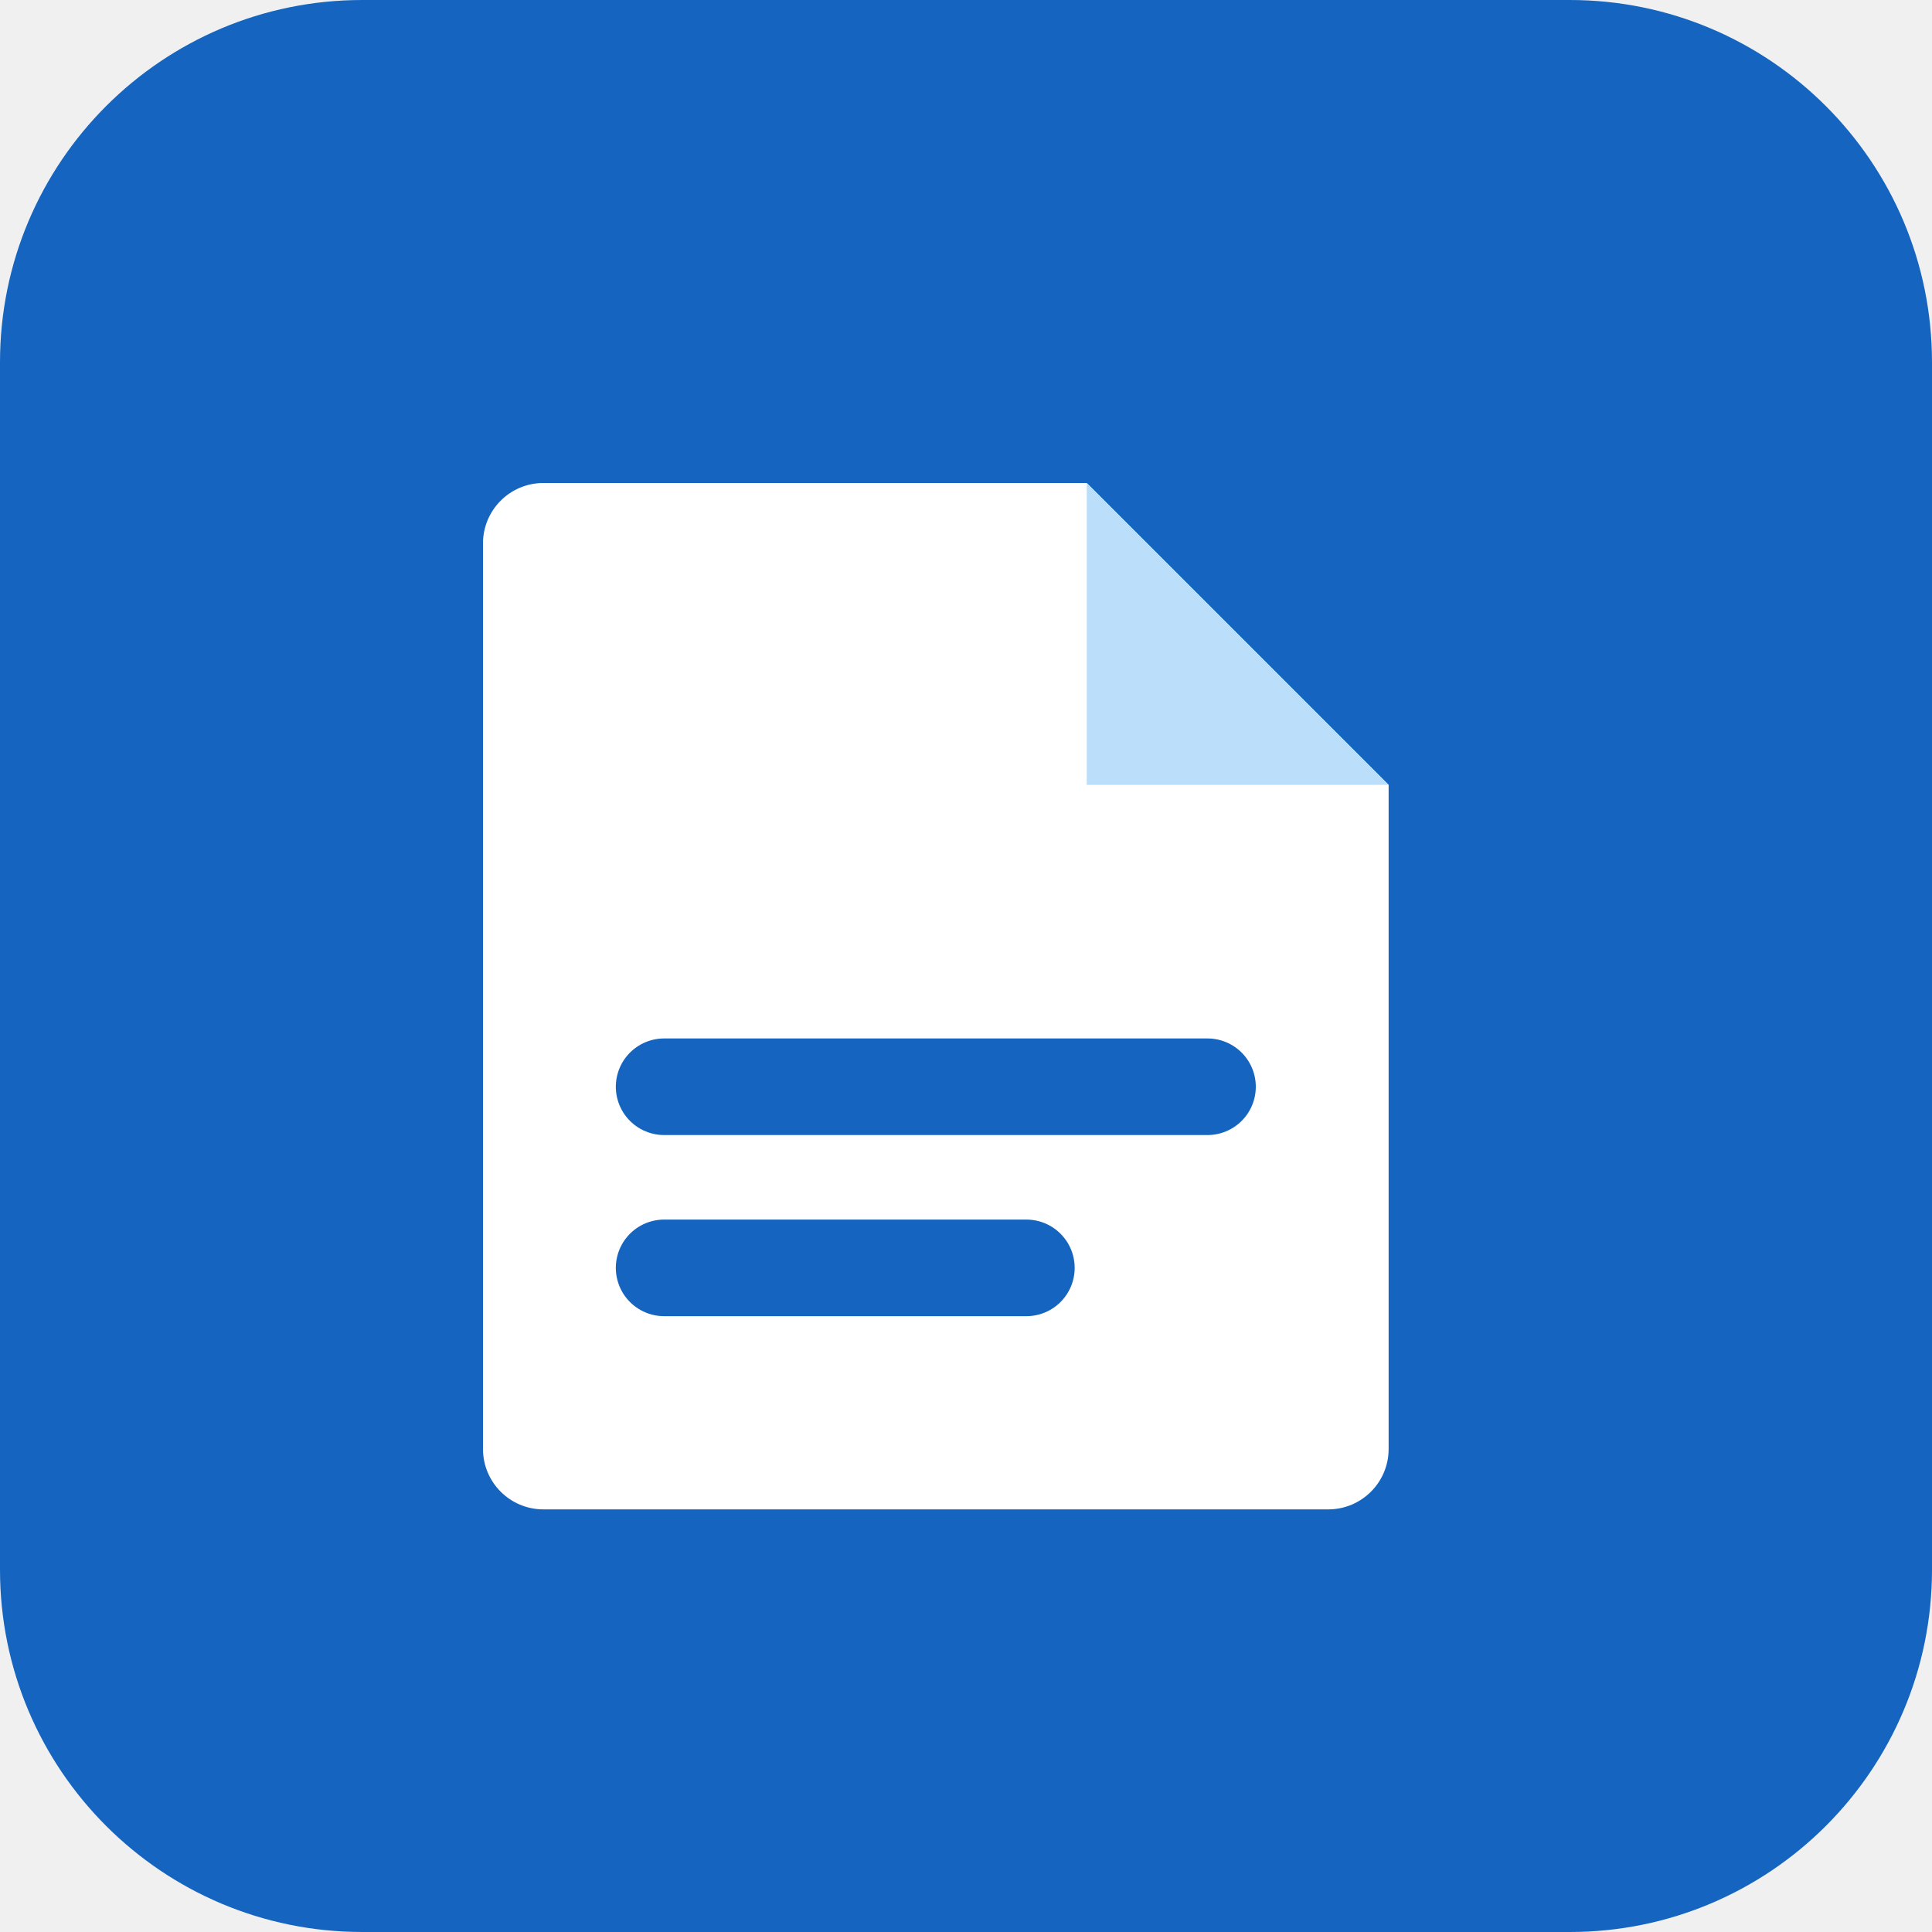
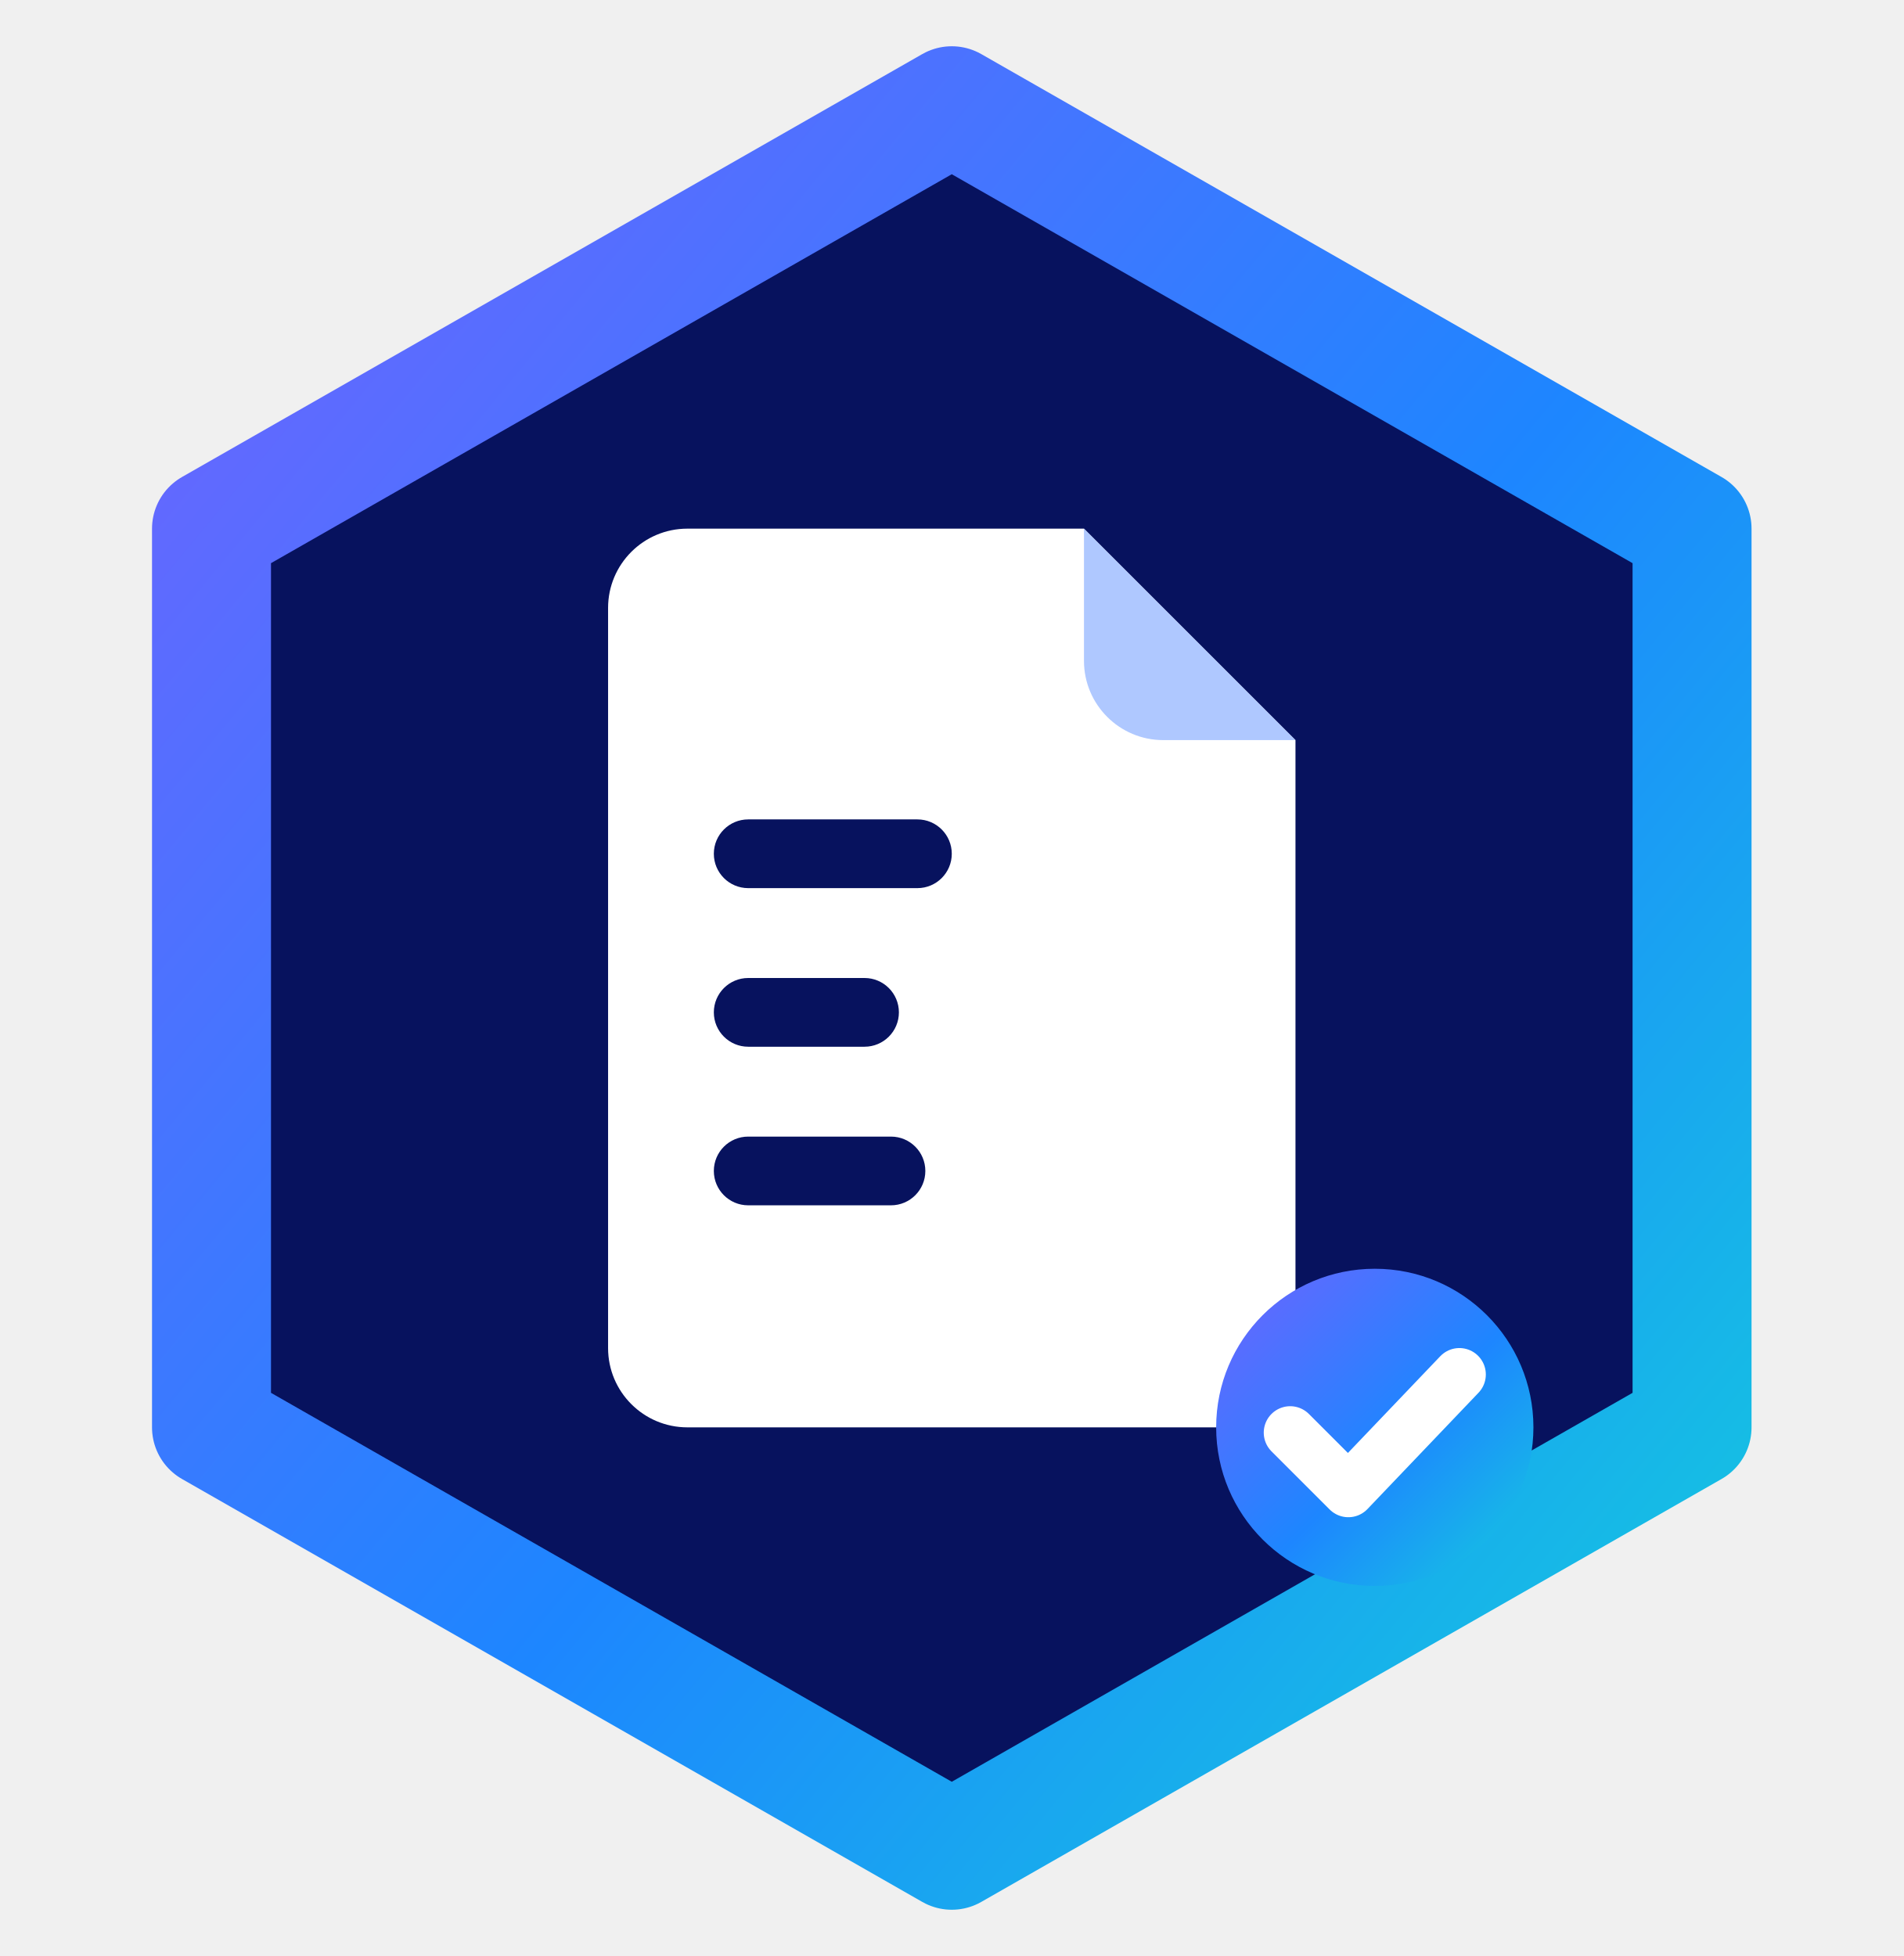
- <svg xmlns="http://www.w3.org/2000/svg" viewBox="0 0 32 32">
-   <rect width="32" height="32" rx="6" fill="#1565c0" />
-   <path d="M9 8h9l5 5v11a1 1 0 0 1-1 1H9a1 1 0 0 1-1-1V9a1 1 0 0 1 1-1z" fill="#fff" />
-   <path d="M18 8v5h5" fill="#bbdefb" />
-   <path d="M11 18h9M11 21h6" stroke="#1565c0" stroke-width="1.6" stroke-linecap="round" />
+ <svg xmlns="http://www.w3.org/2000/svg" viewBox="0 0 72 74">
+   <defs>
+     <linearGradient id="g" x1="0" y1="0" x2="1" y2="1">
+       <stop offset="0" stop-color="#6F63FF" />
+       <stop offset=".55" stop-color="#1D86FF" />
+       <stop offset="1" stop-color="#14CBDE" />
+     </linearGradient>
+   </defs>
+   <path d="M36 4 64 20v34L36 70 8 54V20z" fill="#07125E" stroke="url(#g)" stroke-width="4.5" stroke-linejoin="round" />
+   <path d="M26 20h15l8 8v23a3 3 0 0 1-3 3H26a3 3 0 0 1-3-3V23a3 3 0 0 1 3-3z" fill="#fff" />
+   <path d="M41 20v5a3 3 0 0 0 3 3h5z" fill="#AFC8FF" />
+   <rect x="27" y="31" width="9" height="2.6" rx="1.3" fill="#07125E" />
+   <rect x="27" y="37" width="7" height="2.6" rx="1.3" fill="#07125E" />
+   <rect x="27" y="43" width="8" height="2.6" rx="1.3" fill="#07125E" />
+   <circle cx="52" cy="54" r="6" fill="url(#g)" />
+   <path d="M48.8 54.2l2.2 2.2 4.2-4.4" fill="none" stroke="#fff" stroke-width="2" stroke-linecap="round" stroke-linejoin="round" />
</svg>
